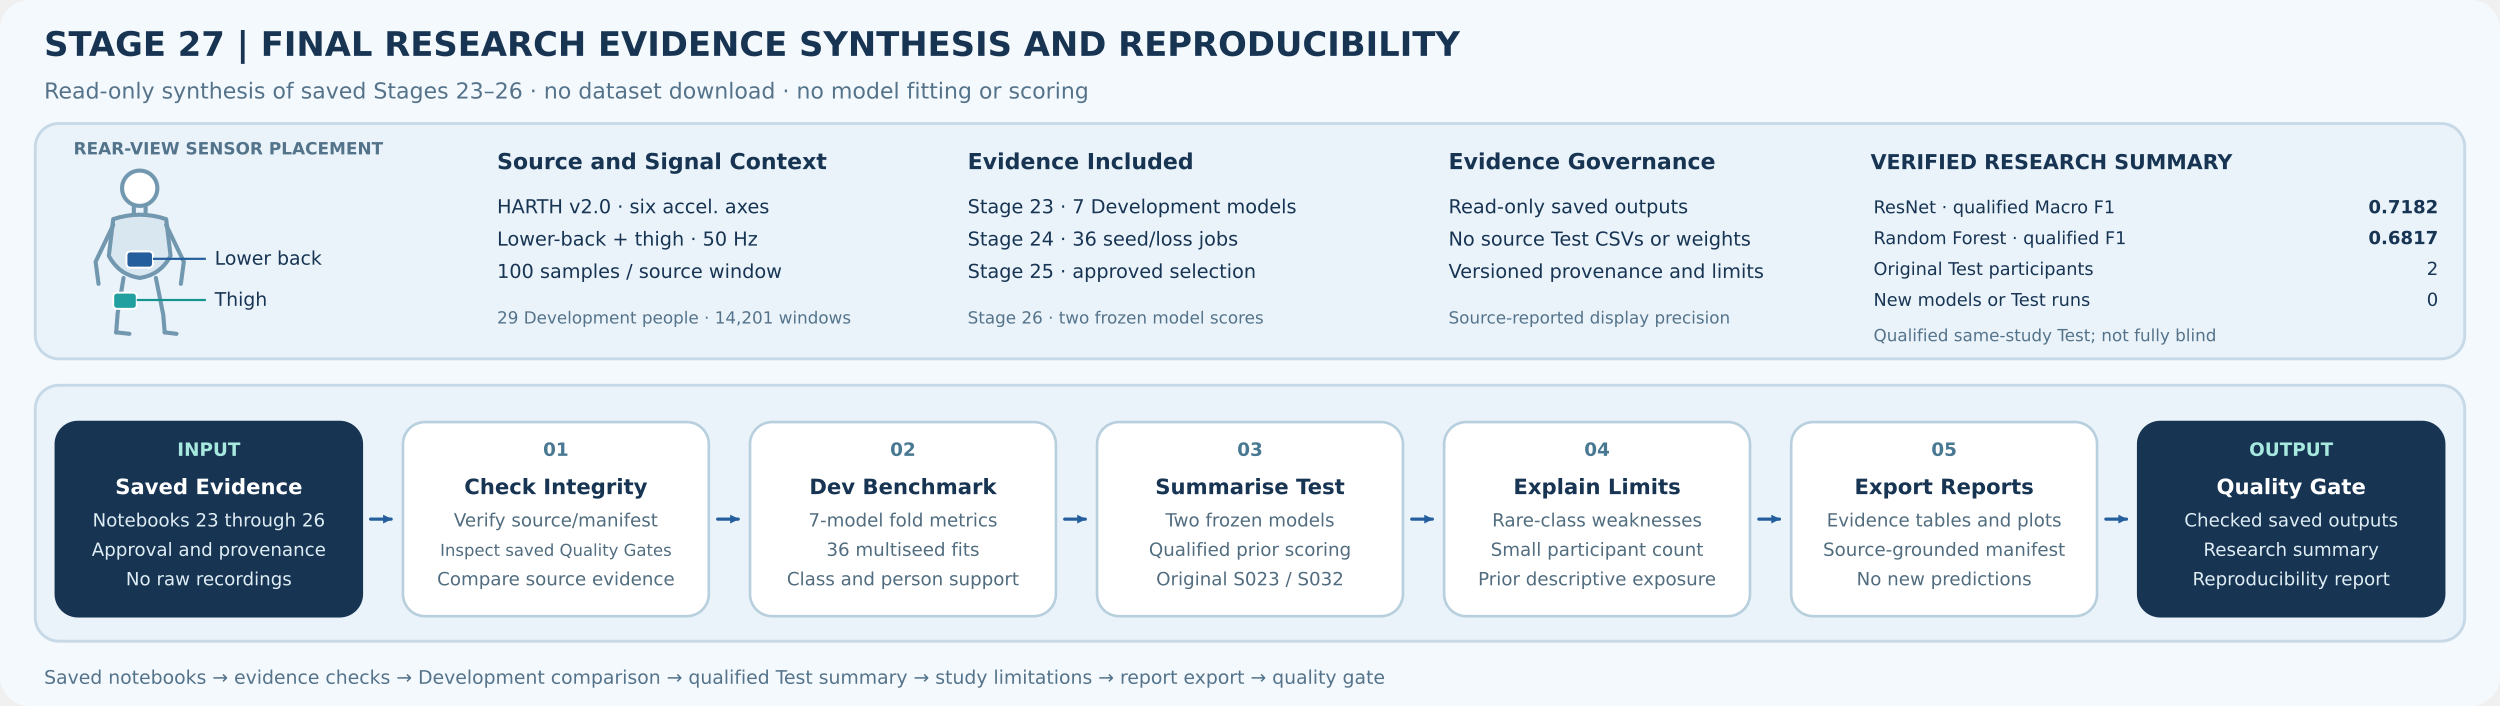
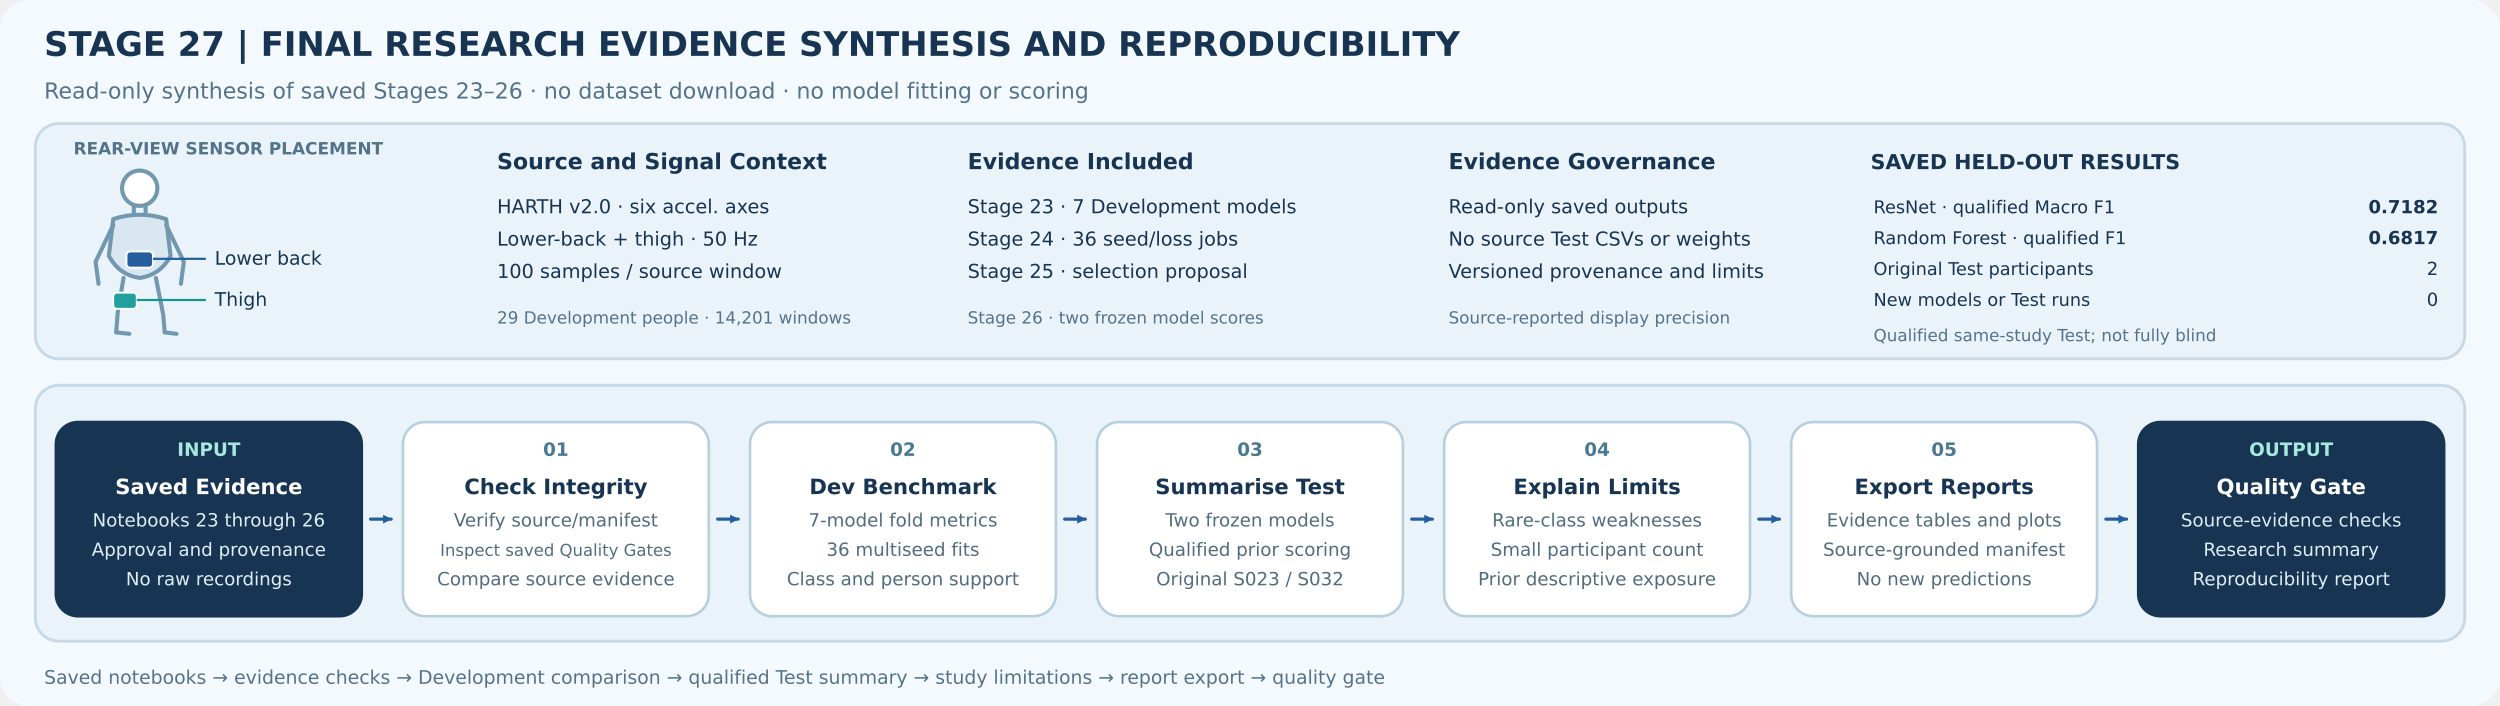
<svg xmlns="http://www.w3.org/2000/svg" width="1700" height="480" viewBox="0 0 1700 480" role="img" aria-labelledby="title desc">
  <defs>
    <marker id="small-arrow" markerUnits="userSpaceOnUse" markerWidth="6" markerHeight="6" refX="5.5" refY="3" orient="auto">
      <path d="M0 0 L6 3 L0 6 Z" fill="#245E9D" />
    </marker>
  </defs>
  <rect width="1700" height="480" rx="20" fill="#F4F9FD" />
  <g font-family="DejaVu Sans, Arial, sans-serif">
    <text x="30" y="38" font-size="23" font-weight="700" fill="#173453">STAGE 27 | FINAL RESEARCH EVIDENCE SYNTHESIS AND REPRODUCIBILITY</text>
    <text x="30" y="67" font-size="15" fill="#54738A">Read-only synthesis of saved Stages 23–26 · no dataset download · no model fitting or scoring</text>
    <rect x="24" y="84" width="1652" height="160" rx="16" fill="#EAF3FA" stroke="#C7D9E6" stroke-width="2" />
    <rect x="24" y="262" width="1652" height="174" rx="16" fill="#EAF3FA" stroke="#C7D9E6" stroke-width="2" />
    <g aria-label="Rear-view two-sensor placement, completely within context panel">
      <text x="50" y="105" font-size="11.5" font-weight="700" fill="#53738A">REAR-VIEW SENSOR PLACEMENT</text>
      <g stroke="#7298B0" stroke-width="2.8" stroke-linecap="round" stroke-linejoin="round">
        <circle cx="95" cy="128" r="12" fill="#FFFFFF" />
        <path d="M91 140 L91 147 M99 140 L99 147" fill="none" />
        <path d="M77 149 Q95 143 113 149 L116 174 Q109 187 95 189 Q81 187 74 174 Z" fill="#D9E7F1" />
        <path d="M77 153 L65 178 L67 193 M113 153 L125 178 L123 193" fill="none" />
        <path d="M84 189 L80 213 L79 226 M106 189 L111 214 L112 226" fill="none" />
        <path d="M79 226 L88 227 M112 226 L120 227" fill="none" />
      </g>
      <rect x="86" y="171" width="18" height="11" rx="2.5" fill="#245E9D" stroke="#FFFFFF" stroke-width="1.3" />
      <rect x="77" y="199" width="16" height="11" rx="2.5" fill="#22A0A0" stroke="#FFFFFF" stroke-width="1.3" />
      <path d="M104 176 H140" stroke="#245E9D" stroke-width="1.5" />
      <text x="146" y="180" font-size="12.8" fill="#173453">Lower back</text>
      <path d="M93 204 H140" stroke="#15938F" stroke-width="1.5" />
      <text x="146" y="208" font-size="12.8" fill="#173453">Thigh</text>
    </g>
    <g>
      <text x="338" y="115" font-size="15" font-weight="700" fill="#173453">Source and Signal Context</text>
      <text x="338" y="145" font-size="13.1" fill="#173453">HARTH v2.0 · six accel. axes</text>
      <text x="338" y="167" font-size="13.1" fill="#173453">Lower-back + thigh · 50 Hz</text>
      <text x="338" y="189" font-size="13.1" fill="#173453">100 samples / source window</text>
      <text x="338" y="220" font-size="11.4" fill="#54738A">29 Development people · 14,201 windows</text>
    </g>
    <g>
      <text x="658" y="115" font-size="15" font-weight="700" fill="#173453">Evidence Included</text>
      <text x="658" y="145" font-size="13.1" fill="#173453">Stage 23 · 7 Development models</text>
      <text x="658" y="167" font-size="13.1" fill="#173453">Stage 24 · 36 seed/loss jobs</text>
-       <text x="658" y="189" font-size="13.1" fill="#173453">Stage 25 · approved selection</text>
+       <text x="658" y="189" font-size="13.1" fill="#173453">Stage 25 · selection proposal</text>
      <text x="658" y="220" font-size="11.4" fill="#54738A">Stage 26 · two frozen model scores</text>
    </g>
    <g>
      <text x="985" y="115" font-size="15" font-weight="700" fill="#173453">Evidence Governance</text>
      <text x="985" y="145" font-size="13.1" fill="#173453">Read-only saved outputs</text>
      <text x="985" y="167" font-size="13.1" fill="#173453">No source Test CSVs or weights</text>
      <text x="985" y="189" font-size="13.1" fill="#173453">Versioned provenance and limits</text>
      <text x="985" y="220" font-size="11.4" fill="#54738A">Source-reported display precision</text>
    </g>
    <g>
-       <text x="1272" y="115" font-size="14" font-weight="700" fill="#173453">VERIFIED RESEARCH SUMMARY</text>
+       <text x="1272" y="115" font-size="14" font-weight="700" fill="#173453">SAVED HELD-OUT RESULTS</text>
      <text x="1274" y="145" font-size="12" fill="#173453">ResNet · qualified Macro F1</text>
      <text x="1658" y="145" font-size="12.3" font-weight="700" fill="#173453" text-anchor="end">0.7182</text>
      <text x="1274" y="166" font-size="12" fill="#173453">Random Forest · qualified F1</text>
      <text x="1658" y="166" font-size="12.3" font-weight="700" fill="#173453" text-anchor="end">0.6817</text>
      <text x="1274" y="187" font-size="12" fill="#173453">Original Test participants</text>
      <text x="1658" y="187" font-size="12.3" fill="#173453" text-anchor="end">2</text>
      <text x="1274" y="208" font-size="12" fill="#173453">New models or Test runs</text>
      <text x="1658" y="208" font-size="12.3" fill="#173453" text-anchor="end">0</text>
      <text x="1274" y="232" font-size="11.4" fill="#54738A">Qualified same-study Test; not fully blind</text>
    </g>
    <g aria-label="Six equal horizontal arrows">
      <path d="M252 353 H266" fill="none" stroke="#245E9D" stroke-width="2.2" stroke-linecap="round" marker-end="url(#small-arrow)" />
      <path d="M488 353 H502" fill="none" stroke="#245E9D" stroke-width="2.2" stroke-linecap="round" marker-end="url(#small-arrow)" />
      <path d="M724 353 H738" fill="none" stroke="#245E9D" stroke-width="2.2" stroke-linecap="round" marker-end="url(#small-arrow)" />
      <path d="M960 353 H974" fill="none" stroke="#245E9D" stroke-width="2.2" stroke-linecap="round" marker-end="url(#small-arrow)" />
      <path d="M1196 353 H1210" fill="none" stroke="#245E9D" stroke-width="2.2" stroke-linecap="round" marker-end="url(#small-arrow)" />
      <path d="M1432 353 H1446" fill="none" stroke="#245E9D" stroke-width="2.2" stroke-linecap="round" marker-end="url(#small-arrow)" />
    </g>
    <g aria-label="Seven stage-specific scientific process blocks">
      <g class="process-block">
        <rect x="38" y="287" width="208" height="132" rx="15" fill="#173453" stroke="#173453" stroke-width="1.8" />
        <text x="142" y="310" font-size="12.5" font-weight="700" fill="#A7E9DF" text-anchor="middle">INPUT</text>
        <text x="142" y="336" font-size="14.4" font-weight="700" fill="#FFFFFF" text-anchor="middle">Saved Evidence</text>
        <text x="142" y="358" font-size="12.4" fill="#DFEDF4" text-anchor="middle">Notebooks 23 through 26</text>
        <text x="142" y="378" font-size="12.4" fill="#DFEDF4" text-anchor="middle">Approval and provenance</text>
        <text x="142" y="398" font-size="12.4" fill="#DFEDF4" text-anchor="middle">No raw recordings</text>
      </g>
      <g class="process-block">
        <rect x="274" y="287" width="208" height="132" rx="15" fill="white" stroke="#B8CFDE" stroke-width="1.8" />
        <text x="378" y="310" font-size="12.5" font-weight="700" fill="#497992" text-anchor="middle">01</text>
        <text x="378" y="336" font-size="14.4" font-weight="700" fill="#173453" text-anchor="middle">Check Integrity</text>
        <text x="378" y="358" font-size="12.4" fill="#506C7E" text-anchor="middle">Verify source/manifest</text>
        <text x="378" y="378" font-size="11.2" fill="#506C7E" text-anchor="middle">Inspect saved Quality Gates</text>
        <text x="378" y="398" font-size="12.4" fill="#506C7E" text-anchor="middle">Compare source evidence</text>
      </g>
      <g class="process-block">
        <rect x="510" y="287" width="208" height="132" rx="15" fill="white" stroke="#B8CFDE" stroke-width="1.8" />
        <text x="614" y="310" font-size="12.5" font-weight="700" fill="#497992" text-anchor="middle">02</text>
        <text x="614" y="336" font-size="14.4" font-weight="700" fill="#173453" text-anchor="middle">Dev Benchmark</text>
        <text x="614" y="358" font-size="12.4" fill="#506C7E" text-anchor="middle">7-model fold metrics</text>
        <text x="614" y="378" font-size="12.4" fill="#506C7E" text-anchor="middle">36 multiseed fits</text>
        <text x="614" y="398" font-size="12.4" fill="#506C7E" text-anchor="middle">Class and person support</text>
      </g>
      <g class="process-block">
        <rect x="746" y="287" width="208" height="132" rx="15" fill="white" stroke="#B8CFDE" stroke-width="1.8" />
        <text x="850" y="310" font-size="12.5" font-weight="700" fill="#497992" text-anchor="middle">03</text>
        <text x="850" y="336" font-size="14.4" font-weight="700" fill="#173453" text-anchor="middle">Summarise Test</text>
        <text x="850" y="358" font-size="12.4" fill="#506C7E" text-anchor="middle">Two frozen models</text>
        <text x="850" y="378" font-size="12.4" fill="#506C7E" text-anchor="middle">Qualified prior scoring</text>
        <text x="850" y="398" font-size="12.4" fill="#506C7E" text-anchor="middle">Original S023 / S032</text>
      </g>
      <g class="process-block">
        <rect x="982" y="287" width="208" height="132" rx="15" fill="white" stroke="#B8CFDE" stroke-width="1.8" />
        <text x="1086" y="310" font-size="12.5" font-weight="700" fill="#497992" text-anchor="middle">04</text>
        <text x="1086" y="336" font-size="14.4" font-weight="700" fill="#173453" text-anchor="middle">Explain Limits</text>
        <text x="1086" y="358" font-size="12.4" fill="#506C7E" text-anchor="middle">Rare-class weaknesses</text>
        <text x="1086" y="378" font-size="12.4" fill="#506C7E" text-anchor="middle">Small participant count</text>
        <text x="1086" y="398" font-size="12.4" fill="#506C7E" text-anchor="middle">Prior descriptive exposure</text>
      </g>
      <g class="process-block">
        <rect x="1218" y="287" width="208" height="132" rx="15" fill="white" stroke="#B8CFDE" stroke-width="1.8" />
        <text x="1322" y="310" font-size="12.5" font-weight="700" fill="#497992" text-anchor="middle">05</text>
        <text x="1322" y="336" font-size="14.4" font-weight="700" fill="#173453" text-anchor="middle">Export Reports</text>
        <text x="1322" y="358" font-size="12.4" fill="#506C7E" text-anchor="middle">Evidence tables and plots</text>
        <text x="1322" y="378" font-size="12.4" fill="#506C7E" text-anchor="middle">Source-grounded manifest</text>
        <text x="1322" y="398" font-size="12.4" fill="#506C7E" text-anchor="middle">No new predictions</text>
      </g>
      <g class="process-block">
        <rect x="1454" y="287" width="208" height="132" rx="15" fill="#173453" stroke="#173453" stroke-width="1.8" />
        <text x="1558" y="310" font-size="12.5" font-weight="700" fill="#A7E9DF" text-anchor="middle">OUTPUT</text>
        <text x="1558" y="336" font-size="14.4" font-weight="700" fill="#FFFFFF" text-anchor="middle">Quality Gate</text>
-         <text x="1558" y="358" font-size="12.4" fill="#DFEDF4" text-anchor="middle">Checked saved outputs</text>
+         <text x="1558" y="358" font-size="12.4" fill="#DFEDF4" text-anchor="middle">Source-evidence checks</text>
        <text x="1558" y="378" font-size="12.4" fill="#DFEDF4" text-anchor="middle">Research summary</text>
        <text x="1558" y="398" font-size="12.4" fill="#DFEDF4" text-anchor="middle">Reproducibility report</text>
      </g>
    </g>
    <text x="30" y="465" font-size="12.8" fill="#54738A">Saved notebooks → evidence checks → Development comparison → qualified Test summary → study limitations → report export → quality gate</text>
  </g>
</svg>
